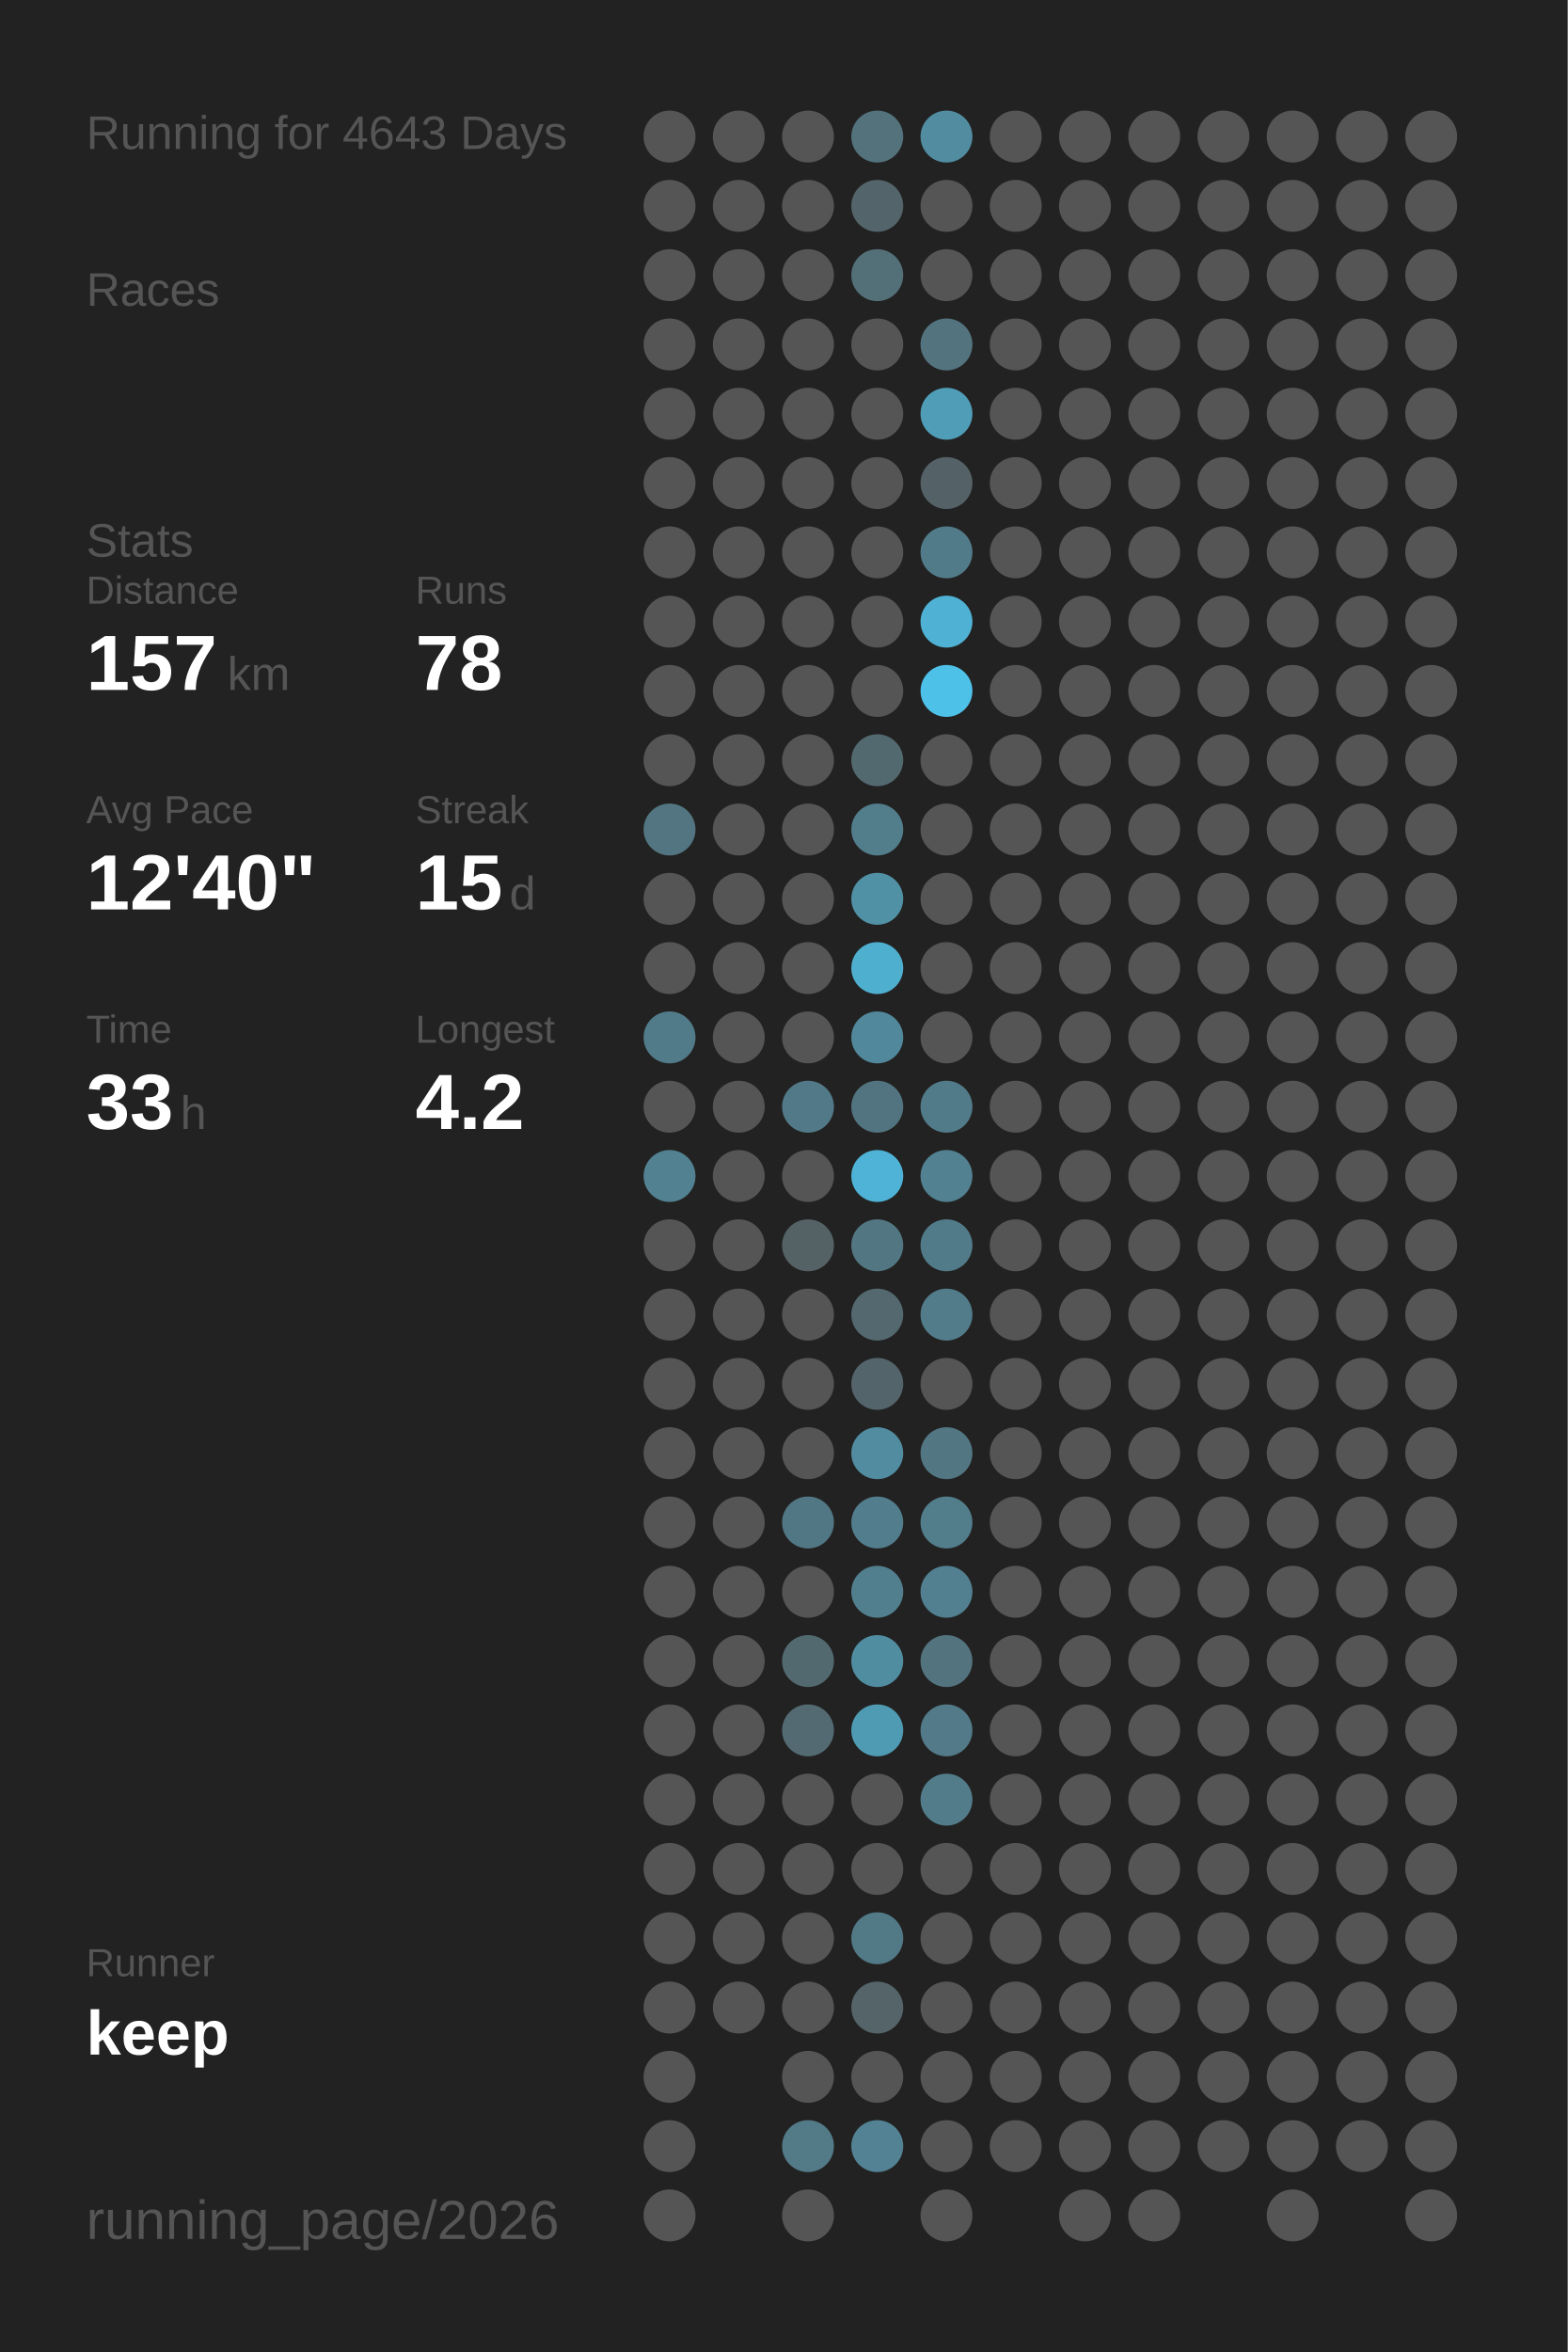
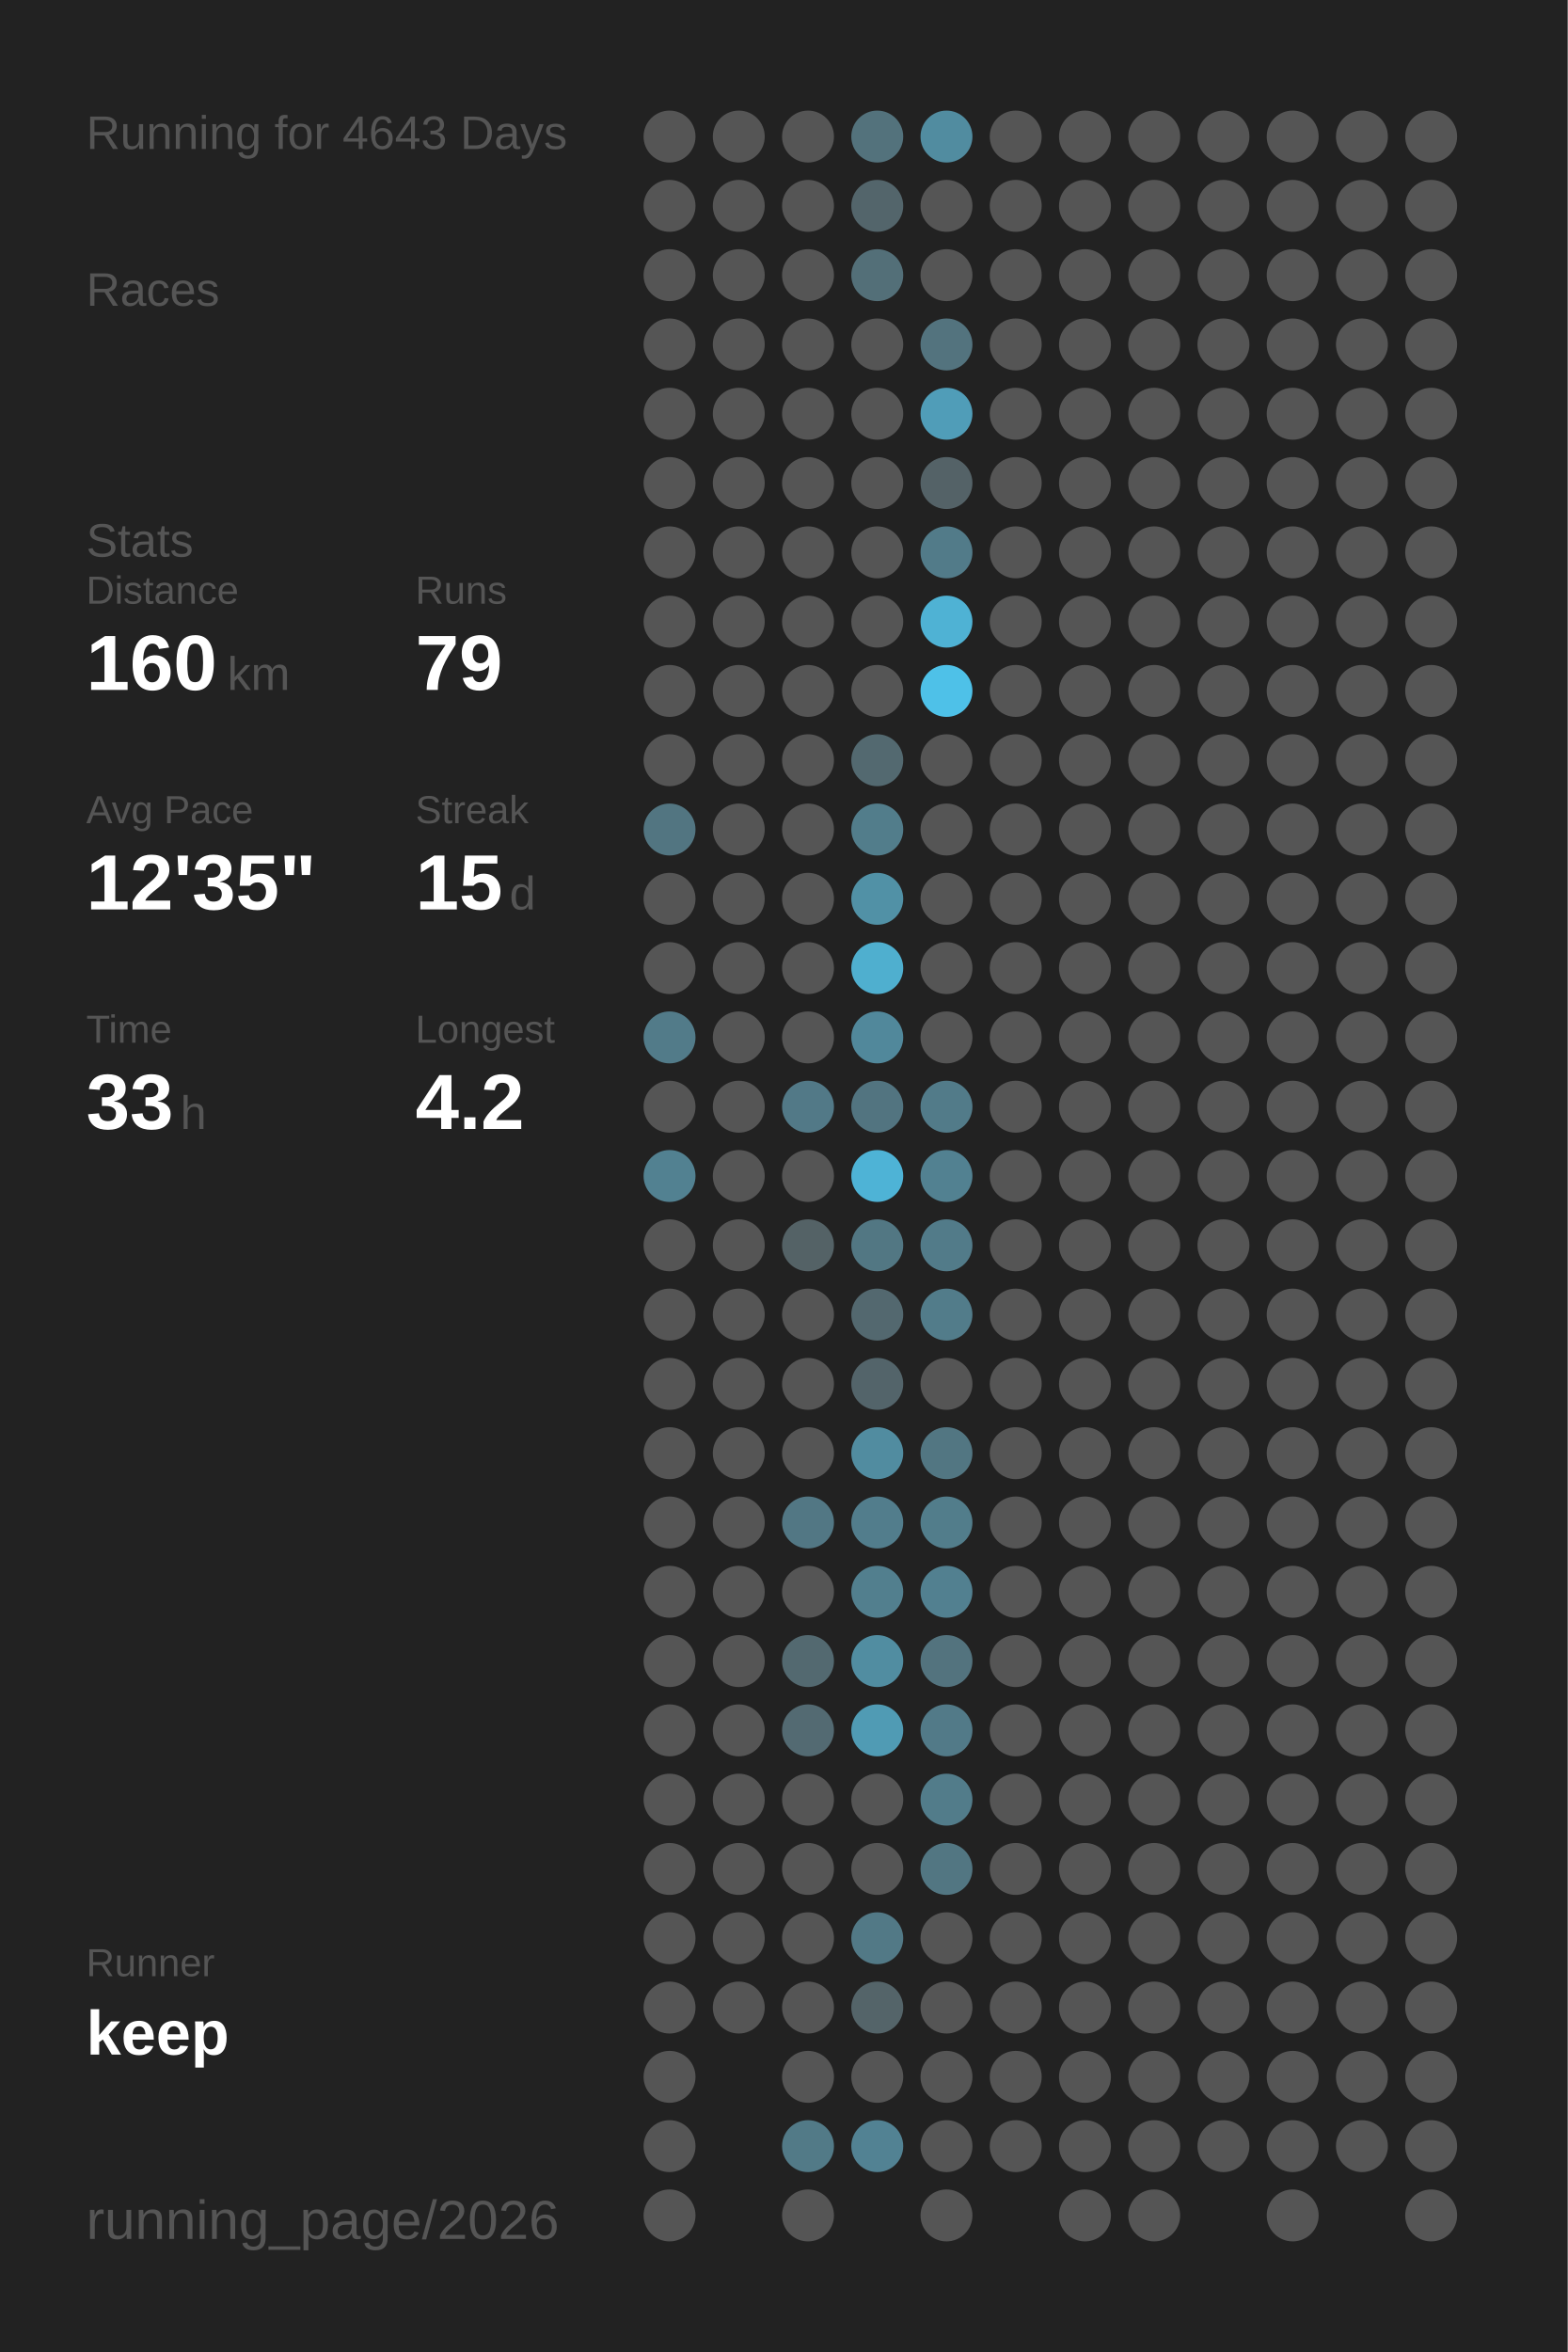
<svg xmlns="http://www.w3.org/2000/svg" baseProfile="full" height="300mm" version="1.1" viewBox="0,0,200,300" width="200mm">
  <defs />
  <rect fill="#222222" height="300" width="200" x="0" y="0" />
  <text fill="#555555" style="font-size:6px; font-family:Arial;" x="11" y="19">Running for 4643 Days</text>
  <text fill="#555555" style="font-size:6px; font-family:Arial;" x="11" y="39">Races</text>
  <text fill="#555555" style="font-size:6px; font-family:Arial;" x="11" y="71">Stats</text>
  <text fill="#555555" style="font-size:5px; font-family:Arial;" x="11" y="77">Distance</text>
-   <text fill="#FFFFFF" style="font-size:10px; font-family:Arial; font-weight:bold;" x="11" y="88">157</text>
+   <text fill="#FFFFFF" style="font-size:10px; font-family:Arial; font-weight:bold;" x="11" y="88">160</text>
  <text fill="#555555" style="font-size:6px; font-family:Arial;" x="29" y="88">km</text>
  <text fill="#555555" style="font-size:5px; font-family:Arial;" x="53" y="77">Runs</text>
-   <text fill="#FFFFFF" style="font-size:10px; font-family:Arial; font-weight:bold;" x="53" y="88">78</text>
+   <text fill="#FFFFFF" style="font-size:10px; font-family:Arial; font-weight:bold;" x="53" y="88">79</text>
  <text fill="#555555" style="font-size:5px; font-family:Arial;" x="11" y="105">Avg Pace</text>
-   <text fill="#FFFFFF" style="font-size:10px; font-family:Arial; font-weight:bold;" x="11" y="116">12'40"</text>
+   <text fill="#FFFFFF" style="font-size:10px; font-family:Arial; font-weight:bold;" x="11" y="116">12'35"</text>
  <text fill="#555555" style="font-size:5px; font-family:Arial;" x="53" y="105">Streak</text>
  <text fill="#FFFFFF" style="font-size:10px; font-family:Arial; font-weight:bold;" x="53" y="116">15</text>
  <text fill="#555555" style="font-size:6px; font-family:Arial;" x="65" y="116">d</text>
  <text fill="#555555" style="font-size:5px; font-family:Arial;" x="11" y="133">Time</text>
  <text fill="#FFFFFF" style="font-size:10px; font-family:Arial; font-weight:bold;" x="11" y="144">33</text>
  <text fill="#555555" style="font-size:6px; font-family:Arial;" x="23" y="144">h</text>
  <text fill="#555555" style="font-size:5px; font-family:Arial;" x="53" y="133">Longest</text>
  <text fill="#FFFFFF" style="font-size:10px; font-family:Arial; font-weight:bold;" x="53" y="144">4.2</text>
  <text fill="#555555" style="font-size:5px; font-family:Arial;" x="11" y="252.065">Runner</text>
  <text fill="#FFFFFF" style="font-size:8px; font-family:Arial; font-weight:bold;" x="11" y="262.065">keep</text>
  <text fill="#555555" style="font-size:7px; font-family:Arial;" x="11" y="285.581">running_page/2026</text>
  <circle cx="85.417" cy="17.419" fill="#555555" r="3.312" />
  <circle cx="85.417" cy="26.258" fill="#555555" r="3.312" />
  <circle cx="85.417" cy="35.097" fill="#555555" r="3.312" />
  <circle cx="85.417" cy="43.935" fill="#555555" r="3.312" />
  <circle cx="85.417" cy="52.774" fill="#555555" r="3.312" />
  <circle cx="85.417" cy="61.613" fill="#555555" r="3.312" />
  <circle cx="85.417" cy="70.452" fill="#555555" r="3.312" />
  <circle cx="85.417" cy="79.29" fill="#555555" r="3.312" />
  <circle cx="85.417" cy="88.129" fill="#555555" r="3.312" />
  <circle cx="85.417" cy="96.968" fill="#555555" r="3.312" />
  <circle cx="85.417" cy="105.806" fill="#527581" r="3.312" />
  <circle cx="85.417" cy="114.645" fill="#555555" r="3.312" />
  <circle cx="85.417" cy="123.484" fill="#555555" r="3.312" />
  <circle cx="85.417" cy="132.323" fill="#527b89" r="3.312" />
  <circle cx="85.417" cy="141.161" fill="#555555" r="3.312" />
  <circle cx="85.417" cy="150" fill="#528191" r="3.312" />
  <circle cx="85.417" cy="158.839" fill="#555555" r="3.312" />
  <circle cx="85.417" cy="167.677" fill="#555555" r="3.312" />
  <circle cx="85.417" cy="176.516" fill="#555555" r="3.312" />
  <circle cx="85.417" cy="185.355" fill="#555555" r="3.312" />
  <circle cx="85.417" cy="194.194" fill="#555555" r="3.312" />
  <circle cx="85.417" cy="203.032" fill="#555555" r="3.312" />
  <circle cx="85.417" cy="211.871" fill="#555555" r="3.312" />
  <circle cx="85.417" cy="220.71" fill="#555555" r="3.312" />
  <circle cx="85.417" cy="229.548" fill="#555555" r="3.312" />
  <circle cx="85.417" cy="238.387" fill="#555555" r="3.312" />
  <circle cx="85.417" cy="247.226" fill="#555555" r="3.312" />
  <circle cx="85.417" cy="256.065" fill="#555555" r="3.312" />
  <circle cx="85.417" cy="264.903" fill="#555555" r="3.312" />
  <circle cx="85.417" cy="273.742" fill="#555555" r="3.312" />
  <circle cx="85.417" cy="282.581" fill="#555555" r="3.312" />
  <circle cx="94.25" cy="17.419" fill="#555555" r="3.312" />
  <circle cx="94.25" cy="26.258" fill="#555555" r="3.312" />
  <circle cx="94.25" cy="35.097" fill="#555555" r="3.312" />
  <circle cx="94.25" cy="43.935" fill="#555555" r="3.312" />
  <circle cx="94.25" cy="52.774" fill="#555555" r="3.312" />
  <circle cx="94.25" cy="61.613" fill="#555555" r="3.312" />
  <circle cx="94.25" cy="70.452" fill="#555555" r="3.312" />
  <circle cx="94.25" cy="79.29" fill="#555555" r="3.312" />
  <circle cx="94.25" cy="88.129" fill="#555555" r="3.312" />
  <circle cx="94.25" cy="96.968" fill="#555555" r="3.312" />
  <circle cx="94.25" cy="105.806" fill="#555555" r="3.312" />
  <circle cx="94.25" cy="114.645" fill="#555555" r="3.312" />
  <circle cx="94.25" cy="123.484" fill="#555555" r="3.312" />
  <circle cx="94.25" cy="132.323" fill="#555555" r="3.312" />
  <circle cx="94.25" cy="141.161" fill="#555555" r="3.312" />
  <circle cx="94.25" cy="150" fill="#555555" r="3.312" />
  <circle cx="94.25" cy="158.839" fill="#555555" r="3.312" />
  <circle cx="94.25" cy="167.677" fill="#555555" r="3.312" />
  <circle cx="94.25" cy="176.516" fill="#555555" r="3.312" />
  <circle cx="94.25" cy="185.355" fill="#555555" r="3.312" />
  <circle cx="94.25" cy="194.194" fill="#555555" r="3.312" />
  <circle cx="94.25" cy="203.032" fill="#555555" r="3.312" />
  <circle cx="94.25" cy="211.871" fill="#555555" r="3.312" />
  <circle cx="94.25" cy="220.71" fill="#555555" r="3.312" />
  <circle cx="94.25" cy="229.548" fill="#555555" r="3.312" />
  <circle cx="94.25" cy="238.387" fill="#555555" r="3.312" />
  <circle cx="94.25" cy="247.226" fill="#555555" r="3.312" />
  <circle cx="94.25" cy="256.065" fill="#555555" r="3.312" />
  <circle cx="103.083" cy="17.419" fill="#555555" r="3.312" />
  <circle cx="103.083" cy="26.258" fill="#555555" r="3.312" />
  <circle cx="103.083" cy="35.097" fill="#555555" r="3.312" />
  <circle cx="103.083" cy="43.935" fill="#555555" r="3.312" />
  <circle cx="103.083" cy="52.774" fill="#555555" r="3.312" />
  <circle cx="103.083" cy="61.613" fill="#555555" r="3.312" />
  <circle cx="103.083" cy="70.452" fill="#555555" r="3.312" />
  <circle cx="103.083" cy="79.29" fill="#555555" r="3.312" />
  <circle cx="103.083" cy="88.129" fill="#555555" r="3.312" />
  <circle cx="103.083" cy="96.968" fill="#555555" r="3.312" />
  <circle cx="103.083" cy="105.806" fill="#555555" r="3.312" />
  <circle cx="103.083" cy="114.645" fill="#555555" r="3.312" />
  <circle cx="103.083" cy="123.484" fill="#555555" r="3.312" />
  <circle cx="103.083" cy="132.323" fill="#555555" r="3.312" />
  <circle cx="103.083" cy="141.161" fill="#527987" r="3.312" />
  <circle cx="103.083" cy="150" fill="#555555" r="3.312" />
  <circle cx="103.083" cy="158.839" fill="#546266" r="3.312" />
  <circle cx="103.083" cy="167.677" fill="#555555" r="3.312" />
  <circle cx="103.083" cy="176.516" fill="#555555" r="3.312" />
  <circle cx="103.083" cy="185.355" fill="#555555" r="3.312" />
  <circle cx="103.083" cy="194.194" fill="#527784" r="3.312" />
  <circle cx="103.083" cy="203.032" fill="#555555" r="3.312" />
  <circle cx="103.083" cy="211.871" fill="#536970" r="3.312" />
  <circle cx="103.083" cy="220.71" fill="#536a72" r="3.312" />
  <circle cx="103.083" cy="229.548" fill="#555555" r="3.312" />
  <circle cx="103.083" cy="238.387" fill="#555555" r="3.312" />
  <circle cx="103.083" cy="247.226" fill="#555555" r="3.312" />
  <circle cx="103.083" cy="256.065" fill="#555555" r="3.312" />
  <circle cx="103.083" cy="264.903" fill="#555555" r="3.312" />
  <circle cx="103.083" cy="273.742" fill="#527a87" r="3.312" />
  <circle cx="103.083" cy="282.581" fill="#555555" r="3.312" />
  <circle cx="111.917" cy="17.419" fill="#53727c" r="3.312" />
  <circle cx="111.917" cy="26.258" fill="#53656b" r="3.312" />
  <circle cx="111.917" cy="35.097" fill="#536f78" r="3.312" />
  <circle cx="111.917" cy="43.935" fill="#555555" r="3.312" />
  <circle cx="111.917" cy="52.774" fill="#555555" r="3.312" />
  <circle cx="111.917" cy="61.613" fill="#555555" r="3.312" />
  <circle cx="111.917" cy="70.452" fill="#555555" r="3.312" />
  <circle cx="111.917" cy="79.29" fill="#555555" r="3.312" />
  <circle cx="111.917" cy="88.129" fill="#555555" r="3.312" />
  <circle cx="111.917" cy="96.968" fill="#536970" r="3.312" />
  <circle cx="111.917" cy="105.806" fill="#527d8b" r="3.312" />
  <circle cx="111.917" cy="114.645" fill="#5191a6" r="3.312" />
  <circle cx="111.917" cy="123.484" fill="#4fafcf" r="3.312" />
  <circle cx="111.917" cy="132.323" fill="#51889b" r="3.312" />
  <circle cx="111.917" cy="141.161" fill="#527480" r="3.312" />
  <circle cx="111.917" cy="150" fill="#4eb3d6" r="3.312" />
  <circle cx="111.917" cy="158.839" fill="#527783" r="3.312" />
  <circle cx="111.917" cy="167.677" fill="#53686f" r="3.312" />
  <circle cx="111.917" cy="176.516" fill="#53646a" r="3.312" />
  <circle cx="111.917" cy="185.355" fill="#518ca0" r="3.312" />
  <circle cx="111.917" cy="194.194" fill="#527d8c" r="3.312" />
  <circle cx="111.917" cy="203.032" fill="#527f8e" r="3.312" />
  <circle cx="111.917" cy="211.871" fill="#518da1" r="3.312" />
  <circle cx="111.917" cy="220.71" fill="#509bb4" r="3.312" />
  <circle cx="111.917" cy="229.548" fill="#555555" r="3.312" />
  <circle cx="111.917" cy="238.387" fill="#555555" r="3.312" />
  <circle cx="111.917" cy="247.226" fill="#527986" r="3.312" />
  <circle cx="111.917" cy="256.065" fill="#546469" r="3.312" />
  <circle cx="111.917" cy="264.903" fill="#555555" r="3.312" />
  <circle cx="111.917" cy="273.742" fill="#528293" r="3.312" />
  <circle cx="120.75" cy="17.419" fill="#518ca0" r="3.312" />
  <circle cx="120.75" cy="26.258" fill="#555555" r="3.312" />
  <circle cx="120.75" cy="35.097" fill="#555555" r="3.312" />
  <circle cx="120.75" cy="43.935" fill="#53737e" r="3.312" />
  <circle cx="120.75" cy="52.774" fill="#509db8" r="3.312" />
  <circle cx="120.75" cy="61.613" fill="#546267" r="3.312" />
  <circle cx="120.75" cy="70.452" fill="#527b89" r="3.312" />
  <circle cx="120.75" cy="79.29" fill="#4fb2d4" r="3.312" />
  <circle cx="120.75" cy="88.129" fill="#4ec1e8" r="3.312" />
  <circle cx="120.75" cy="96.968" fill="#555555" r="3.312" />
  <circle cx="120.75" cy="105.806" fill="#555555" r="3.312" />
  <circle cx="120.75" cy="114.645" fill="#555555" r="3.312" />
  <circle cx="120.75" cy="123.484" fill="#555555" r="3.312" />
  <circle cx="120.75" cy="132.323" fill="#555555" r="3.312" />
  <circle cx="120.75" cy="141.161" fill="#527b89" r="3.312" />
  <circle cx="120.75" cy="150" fill="#528191" r="3.312" />
  <circle cx="120.75" cy="158.839" fill="#527b89" r="3.312" />
  <circle cx="120.75" cy="167.677" fill="#527c8a" r="3.312" />
  <circle cx="120.75" cy="176.516" fill="#555555" r="3.312" />
  <circle cx="120.75" cy="185.355" fill="#527682" r="3.312" />
  <circle cx="120.75" cy="194.194" fill="#527d8b" r="3.312" />
  <circle cx="120.75" cy="203.032" fill="#528090" r="3.312" />
  <circle cx="120.75" cy="211.871" fill="#53737e" r="3.312" />
  <circle cx="120.75" cy="220.71" fill="#527a88" r="3.312" />
  <circle cx="120.75" cy="229.548" fill="#527c8a" r="3.312" />
-   <circle cx="120.75" cy="238.387" fill="#555555" r="3.312" />
+   <circle cx="120.75" cy="238.387" fill="#527682" r="3.312" />
  <circle cx="120.75" cy="247.226" fill="#555555" r="3.312" />
  <circle cx="120.75" cy="256.065" fill="#555555" r="3.312" />
  <circle cx="120.75" cy="264.903" fill="#555555" r="3.312" />
  <circle cx="120.75" cy="273.742" fill="#555555" r="3.312" />
  <circle cx="120.75" cy="282.581" fill="#555555" r="3.312" />
  <circle cx="129.583" cy="17.419" fill="#555555" r="3.312" />
  <circle cx="129.583" cy="26.258" fill="#555555" r="3.312" />
  <circle cx="129.583" cy="35.097" fill="#555555" r="3.312" />
  <circle cx="129.583" cy="43.935" fill="#555555" r="3.312" />
  <circle cx="129.583" cy="52.774" fill="#555555" r="3.312" />
  <circle cx="129.583" cy="61.613" fill="#555555" r="3.312" />
  <circle cx="129.583" cy="70.452" fill="#555555" r="3.312" />
  <circle cx="129.583" cy="79.29" fill="#555555" r="3.312" />
  <circle cx="129.583" cy="88.129" fill="#555555" r="3.312" />
  <circle cx="129.583" cy="96.968" fill="#555555" r="3.312" />
  <circle cx="129.583" cy="105.806" fill="#555555" r="3.312" />
  <circle cx="129.583" cy="114.645" fill="#555555" r="3.312" />
  <circle cx="129.583" cy="123.484" fill="#555555" r="3.312" />
  <circle cx="129.583" cy="132.323" fill="#555555" r="3.312" />
  <circle cx="129.583" cy="141.161" fill="#555555" r="3.312" />
  <circle cx="129.583" cy="150" fill="#555555" r="3.312" />
  <circle cx="129.583" cy="158.839" fill="#555555" r="3.312" />
  <circle cx="129.583" cy="167.677" fill="#555555" r="3.312" />
  <circle cx="129.583" cy="176.516" fill="#555555" r="3.312" />
  <circle cx="129.583" cy="185.355" fill="#555555" r="3.312" />
  <circle cx="129.583" cy="194.194" fill="#555555" r="3.312" />
  <circle cx="129.583" cy="203.032" fill="#555555" r="3.312" />
  <circle cx="129.583" cy="211.871" fill="#555555" r="3.312" />
  <circle cx="129.583" cy="220.71" fill="#555555" r="3.312" />
  <circle cx="129.583" cy="229.548" fill="#555555" r="3.312" />
  <circle cx="129.583" cy="238.387" fill="#555555" r="3.312" />
  <circle cx="129.583" cy="247.226" fill="#555555" r="3.312" />
  <circle cx="129.583" cy="256.065" fill="#555555" r="3.312" />
  <circle cx="129.583" cy="264.903" fill="#555555" r="3.312" />
  <circle cx="129.583" cy="273.742" fill="#555555" r="3.312" />
  <circle cx="138.417" cy="17.419" fill="#555555" r="3.312" />
  <circle cx="138.417" cy="26.258" fill="#555555" r="3.312" />
  <circle cx="138.417" cy="35.097" fill="#555555" r="3.312" />
  <circle cx="138.417" cy="43.935" fill="#555555" r="3.312" />
  <circle cx="138.417" cy="52.774" fill="#555555" r="3.312" />
  <circle cx="138.417" cy="61.613" fill="#555555" r="3.312" />
  <circle cx="138.417" cy="70.452" fill="#555555" r="3.312" />
  <circle cx="138.417" cy="79.29" fill="#555555" r="3.312" />
  <circle cx="138.417" cy="88.129" fill="#555555" r="3.312" />
  <circle cx="138.417" cy="96.968" fill="#555555" r="3.312" />
  <circle cx="138.417" cy="105.806" fill="#555555" r="3.312" />
  <circle cx="138.417" cy="114.645" fill="#555555" r="3.312" />
  <circle cx="138.417" cy="123.484" fill="#555555" r="3.312" />
  <circle cx="138.417" cy="132.323" fill="#555555" r="3.312" />
  <circle cx="138.417" cy="141.161" fill="#555555" r="3.312" />
  <circle cx="138.417" cy="150" fill="#555555" r="3.312" />
  <circle cx="138.417" cy="158.839" fill="#555555" r="3.312" />
  <circle cx="138.417" cy="167.677" fill="#555555" r="3.312" />
  <circle cx="138.417" cy="176.516" fill="#555555" r="3.312" />
  <circle cx="138.417" cy="185.355" fill="#555555" r="3.312" />
  <circle cx="138.417" cy="194.194" fill="#555555" r="3.312" />
  <circle cx="138.417" cy="203.032" fill="#555555" r="3.312" />
  <circle cx="138.417" cy="211.871" fill="#555555" r="3.312" />
  <circle cx="138.417" cy="220.71" fill="#555555" r="3.312" />
  <circle cx="138.417" cy="229.548" fill="#555555" r="3.312" />
  <circle cx="138.417" cy="238.387" fill="#555555" r="3.312" />
  <circle cx="138.417" cy="247.226" fill="#555555" r="3.312" />
  <circle cx="138.417" cy="256.065" fill="#555555" r="3.312" />
  <circle cx="138.417" cy="264.903" fill="#555555" r="3.312" />
  <circle cx="138.417" cy="273.742" fill="#555555" r="3.312" />
  <circle cx="138.417" cy="282.581" fill="#555555" r="3.312" />
  <circle cx="147.25" cy="17.419" fill="#555555" r="3.312" />
  <circle cx="147.25" cy="26.258" fill="#555555" r="3.312" />
  <circle cx="147.25" cy="35.097" fill="#555555" r="3.312" />
  <circle cx="147.25" cy="43.935" fill="#555555" r="3.312" />
  <circle cx="147.25" cy="52.774" fill="#555555" r="3.312" />
  <circle cx="147.25" cy="61.613" fill="#555555" r="3.312" />
  <circle cx="147.25" cy="70.452" fill="#555555" r="3.312" />
  <circle cx="147.25" cy="79.29" fill="#555555" r="3.312" />
  <circle cx="147.25" cy="88.129" fill="#555555" r="3.312" />
  <circle cx="147.25" cy="96.968" fill="#555555" r="3.312" />
  <circle cx="147.25" cy="105.806" fill="#555555" r="3.312" />
  <circle cx="147.25" cy="114.645" fill="#555555" r="3.312" />
  <circle cx="147.25" cy="123.484" fill="#555555" r="3.312" />
  <circle cx="147.25" cy="132.323" fill="#555555" r="3.312" />
  <circle cx="147.25" cy="141.161" fill="#555555" r="3.312" />
  <circle cx="147.25" cy="150" fill="#555555" r="3.312" />
  <circle cx="147.25" cy="158.839" fill="#555555" r="3.312" />
  <circle cx="147.25" cy="167.677" fill="#555555" r="3.312" />
  <circle cx="147.25" cy="176.516" fill="#555555" r="3.312" />
  <circle cx="147.25" cy="185.355" fill="#555555" r="3.312" />
  <circle cx="147.25" cy="194.194" fill="#555555" r="3.312" />
  <circle cx="147.25" cy="203.032" fill="#555555" r="3.312" />
  <circle cx="147.25" cy="211.871" fill="#555555" r="3.312" />
  <circle cx="147.25" cy="220.71" fill="#555555" r="3.312" />
  <circle cx="147.25" cy="229.548" fill="#555555" r="3.312" />
  <circle cx="147.25" cy="238.387" fill="#555555" r="3.312" />
  <circle cx="147.25" cy="247.226" fill="#555555" r="3.312" />
  <circle cx="147.25" cy="256.065" fill="#555555" r="3.312" />
  <circle cx="147.25" cy="264.903" fill="#555555" r="3.312" />
  <circle cx="147.25" cy="273.742" fill="#555555" r="3.312" />
  <circle cx="147.25" cy="282.581" fill="#555555" r="3.312" />
  <circle cx="156.083" cy="17.419" fill="#555555" r="3.312" />
  <circle cx="156.083" cy="26.258" fill="#555555" r="3.312" />
  <circle cx="156.083" cy="35.097" fill="#555555" r="3.312" />
  <circle cx="156.083" cy="43.935" fill="#555555" r="3.312" />
  <circle cx="156.083" cy="52.774" fill="#555555" r="3.312" />
  <circle cx="156.083" cy="61.613" fill="#555555" r="3.312" />
  <circle cx="156.083" cy="70.452" fill="#555555" r="3.312" />
  <circle cx="156.083" cy="79.29" fill="#555555" r="3.312" />
  <circle cx="156.083" cy="88.129" fill="#555555" r="3.312" />
  <circle cx="156.083" cy="96.968" fill="#555555" r="3.312" />
  <circle cx="156.083" cy="105.806" fill="#555555" r="3.312" />
  <circle cx="156.083" cy="114.645" fill="#555555" r="3.312" />
  <circle cx="156.083" cy="123.484" fill="#555555" r="3.312" />
  <circle cx="156.083" cy="132.323" fill="#555555" r="3.312" />
  <circle cx="156.083" cy="141.161" fill="#555555" r="3.312" />
  <circle cx="156.083" cy="150" fill="#555555" r="3.312" />
  <circle cx="156.083" cy="158.839" fill="#555555" r="3.312" />
  <circle cx="156.083" cy="167.677" fill="#555555" r="3.312" />
  <circle cx="156.083" cy="176.516" fill="#555555" r="3.312" />
  <circle cx="156.083" cy="185.355" fill="#555555" r="3.312" />
  <circle cx="156.083" cy="194.194" fill="#555555" r="3.312" />
  <circle cx="156.083" cy="203.032" fill="#555555" r="3.312" />
  <circle cx="156.083" cy="211.871" fill="#555555" r="3.312" />
  <circle cx="156.083" cy="220.71" fill="#555555" r="3.312" />
  <circle cx="156.083" cy="229.548" fill="#555555" r="3.312" />
  <circle cx="156.083" cy="238.387" fill="#555555" r="3.312" />
  <circle cx="156.083" cy="247.226" fill="#555555" r="3.312" />
  <circle cx="156.083" cy="256.065" fill="#555555" r="3.312" />
  <circle cx="156.083" cy="264.903" fill="#555555" r="3.312" />
  <circle cx="156.083" cy="273.742" fill="#555555" r="3.312" />
  <circle cx="164.917" cy="17.419" fill="#555555" r="3.312" />
  <circle cx="164.917" cy="26.258" fill="#555555" r="3.312" />
  <circle cx="164.917" cy="35.097" fill="#555555" r="3.312" />
  <circle cx="164.917" cy="43.935" fill="#555555" r="3.312" />
  <circle cx="164.917" cy="52.774" fill="#555555" r="3.312" />
  <circle cx="164.917" cy="61.613" fill="#555555" r="3.312" />
  <circle cx="164.917" cy="70.452" fill="#555555" r="3.312" />
  <circle cx="164.917" cy="79.29" fill="#555555" r="3.312" />
  <circle cx="164.917" cy="88.129" fill="#555555" r="3.312" />
  <circle cx="164.917" cy="96.968" fill="#555555" r="3.312" />
  <circle cx="164.917" cy="105.806" fill="#555555" r="3.312" />
  <circle cx="164.917" cy="114.645" fill="#555555" r="3.312" />
  <circle cx="164.917" cy="123.484" fill="#555555" r="3.312" />
  <circle cx="164.917" cy="132.323" fill="#555555" r="3.312" />
  <circle cx="164.917" cy="141.161" fill="#555555" r="3.312" />
  <circle cx="164.917" cy="150" fill="#555555" r="3.312" />
  <circle cx="164.917" cy="158.839" fill="#555555" r="3.312" />
  <circle cx="164.917" cy="167.677" fill="#555555" r="3.312" />
  <circle cx="164.917" cy="176.516" fill="#555555" r="3.312" />
  <circle cx="164.917" cy="185.355" fill="#555555" r="3.312" />
  <circle cx="164.917" cy="194.194" fill="#555555" r="3.312" />
  <circle cx="164.917" cy="203.032" fill="#555555" r="3.312" />
  <circle cx="164.917" cy="211.871" fill="#555555" r="3.312" />
  <circle cx="164.917" cy="220.71" fill="#555555" r="3.312" />
  <circle cx="164.917" cy="229.548" fill="#555555" r="3.312" />
  <circle cx="164.917" cy="238.387" fill="#555555" r="3.312" />
  <circle cx="164.917" cy="247.226" fill="#555555" r="3.312" />
  <circle cx="164.917" cy="256.065" fill="#555555" r="3.312" />
  <circle cx="164.917" cy="264.903" fill="#555555" r="3.312" />
  <circle cx="164.917" cy="273.742" fill="#555555" r="3.312" />
  <circle cx="164.917" cy="282.581" fill="#555555" r="3.312" />
  <circle cx="173.75" cy="17.419" fill="#555555" r="3.312" />
  <circle cx="173.75" cy="26.258" fill="#555555" r="3.312" />
  <circle cx="173.75" cy="35.097" fill="#555555" r="3.312" />
  <circle cx="173.75" cy="43.935" fill="#555555" r="3.312" />
  <circle cx="173.75" cy="52.774" fill="#555555" r="3.312" />
  <circle cx="173.75" cy="61.613" fill="#555555" r="3.312" />
  <circle cx="173.75" cy="70.452" fill="#555555" r="3.312" />
  <circle cx="173.75" cy="79.29" fill="#555555" r="3.312" />
  <circle cx="173.75" cy="88.129" fill="#555555" r="3.312" />
  <circle cx="173.75" cy="96.968" fill="#555555" r="3.312" />
  <circle cx="173.75" cy="105.806" fill="#555555" r="3.312" />
  <circle cx="173.75" cy="114.645" fill="#555555" r="3.312" />
  <circle cx="173.75" cy="123.484" fill="#555555" r="3.312" />
  <circle cx="173.75" cy="132.323" fill="#555555" r="3.312" />
  <circle cx="173.75" cy="141.161" fill="#555555" r="3.312" />
  <circle cx="173.75" cy="150" fill="#555555" r="3.312" />
  <circle cx="173.75" cy="158.839" fill="#555555" r="3.312" />
  <circle cx="173.75" cy="167.677" fill="#555555" r="3.312" />
  <circle cx="173.75" cy="176.516" fill="#555555" r="3.312" />
  <circle cx="173.75" cy="185.355" fill="#555555" r="3.312" />
  <circle cx="173.75" cy="194.194" fill="#555555" r="3.312" />
  <circle cx="173.75" cy="203.032" fill="#555555" r="3.312" />
  <circle cx="173.75" cy="211.871" fill="#555555" r="3.312" />
  <circle cx="173.75" cy="220.71" fill="#555555" r="3.312" />
  <circle cx="173.75" cy="229.548" fill="#555555" r="3.312" />
  <circle cx="173.75" cy="238.387" fill="#555555" r="3.312" />
  <circle cx="173.75" cy="247.226" fill="#555555" r="3.312" />
  <circle cx="173.75" cy="256.065" fill="#555555" r="3.312" />
  <circle cx="173.75" cy="264.903" fill="#555555" r="3.312" />
  <circle cx="173.75" cy="273.742" fill="#555555" r="3.312" />
  <circle cx="182.583" cy="17.419" fill="#555555" r="3.312" />
  <circle cx="182.583" cy="26.258" fill="#555555" r="3.312" />
  <circle cx="182.583" cy="35.097" fill="#555555" r="3.312" />
  <circle cx="182.583" cy="43.935" fill="#555555" r="3.312" />
  <circle cx="182.583" cy="52.774" fill="#555555" r="3.312" />
  <circle cx="182.583" cy="61.613" fill="#555555" r="3.312" />
  <circle cx="182.583" cy="70.452" fill="#555555" r="3.312" />
  <circle cx="182.583" cy="79.29" fill="#555555" r="3.312" />
  <circle cx="182.583" cy="88.129" fill="#555555" r="3.312" />
  <circle cx="182.583" cy="96.968" fill="#555555" r="3.312" />
  <circle cx="182.583" cy="105.806" fill="#555555" r="3.312" />
  <circle cx="182.583" cy="114.645" fill="#555555" r="3.312" />
  <circle cx="182.583" cy="123.484" fill="#555555" r="3.312" />
  <circle cx="182.583" cy="132.323" fill="#555555" r="3.312" />
  <circle cx="182.583" cy="141.161" fill="#555555" r="3.312" />
  <circle cx="182.583" cy="150" fill="#555555" r="3.312" />
  <circle cx="182.583" cy="158.839" fill="#555555" r="3.312" />
  <circle cx="182.583" cy="167.677" fill="#555555" r="3.312" />
  <circle cx="182.583" cy="176.516" fill="#555555" r="3.312" />
  <circle cx="182.583" cy="185.355" fill="#555555" r="3.312" />
  <circle cx="182.583" cy="194.194" fill="#555555" r="3.312" />
  <circle cx="182.583" cy="203.032" fill="#555555" r="3.312" />
  <circle cx="182.583" cy="211.871" fill="#555555" r="3.312" />
  <circle cx="182.583" cy="220.71" fill="#555555" r="3.312" />
  <circle cx="182.583" cy="229.548" fill="#555555" r="3.312" />
  <circle cx="182.583" cy="238.387" fill="#555555" r="3.312" />
  <circle cx="182.583" cy="247.226" fill="#555555" r="3.312" />
  <circle cx="182.583" cy="256.065" fill="#555555" r="3.312" />
  <circle cx="182.583" cy="264.903" fill="#555555" r="3.312" />
  <circle cx="182.583" cy="273.742" fill="#555555" r="3.312" />
  <circle cx="182.583" cy="282.581" fill="#555555" r="3.312" />
</svg>
